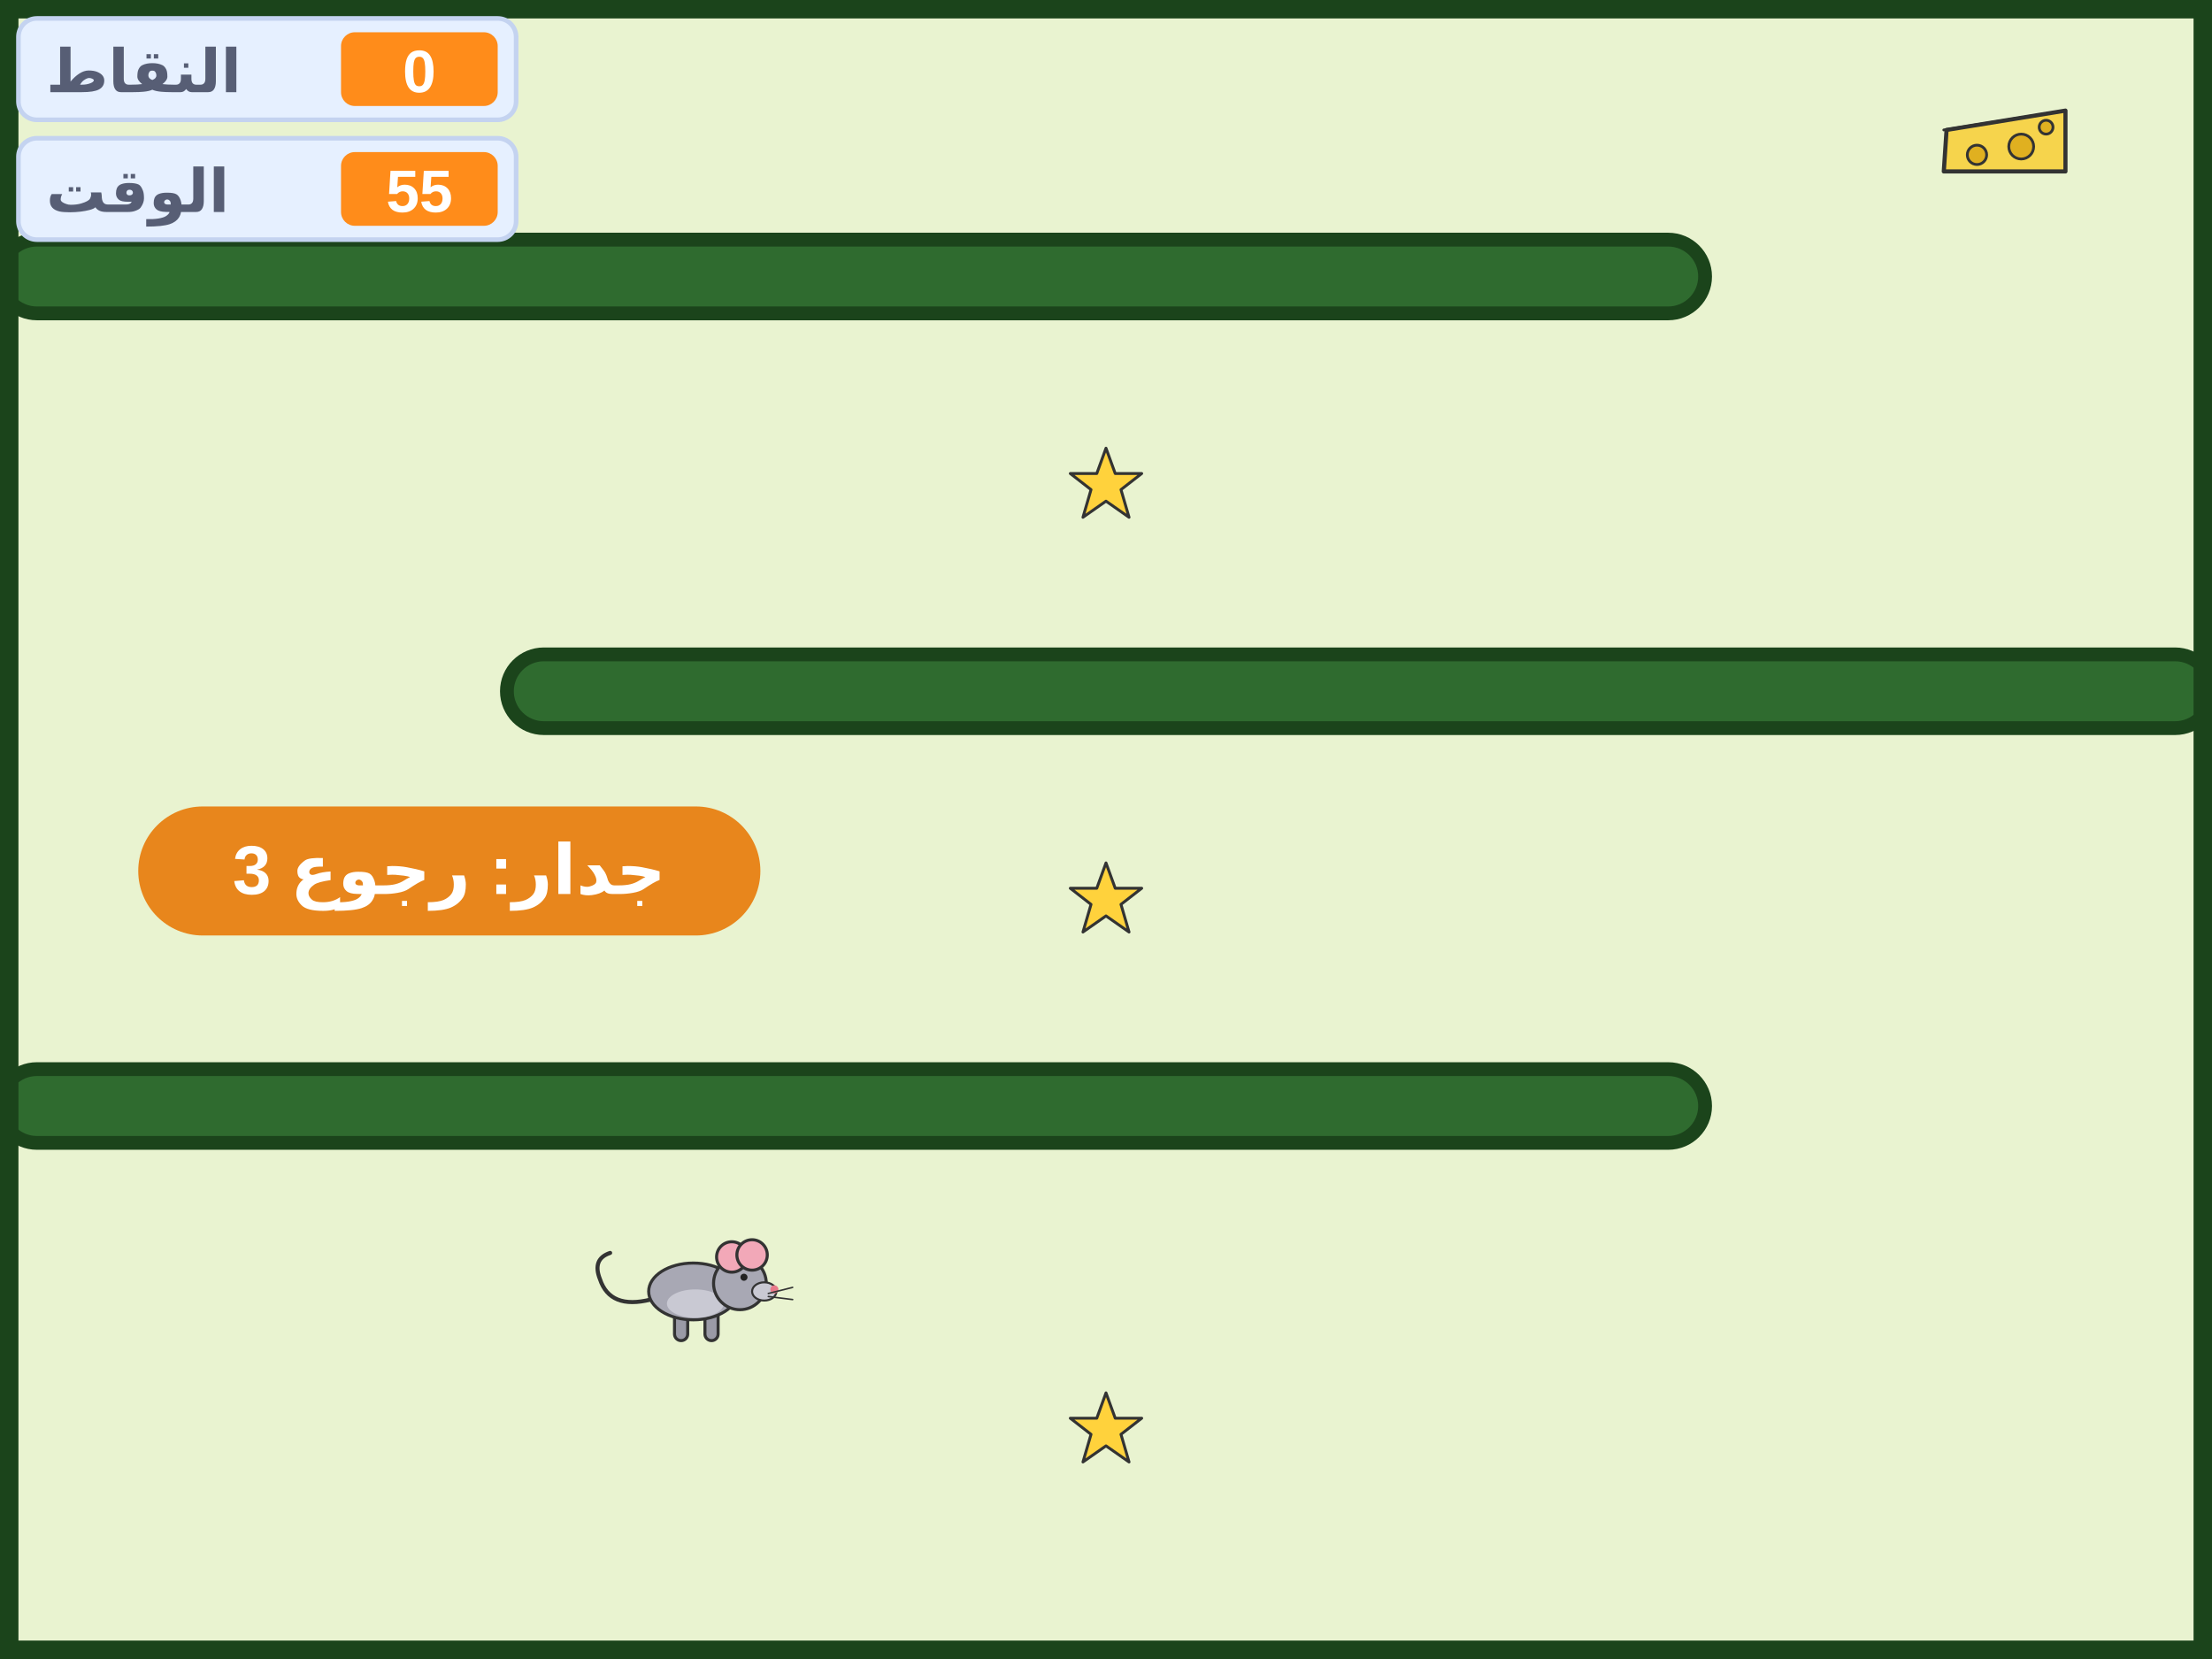
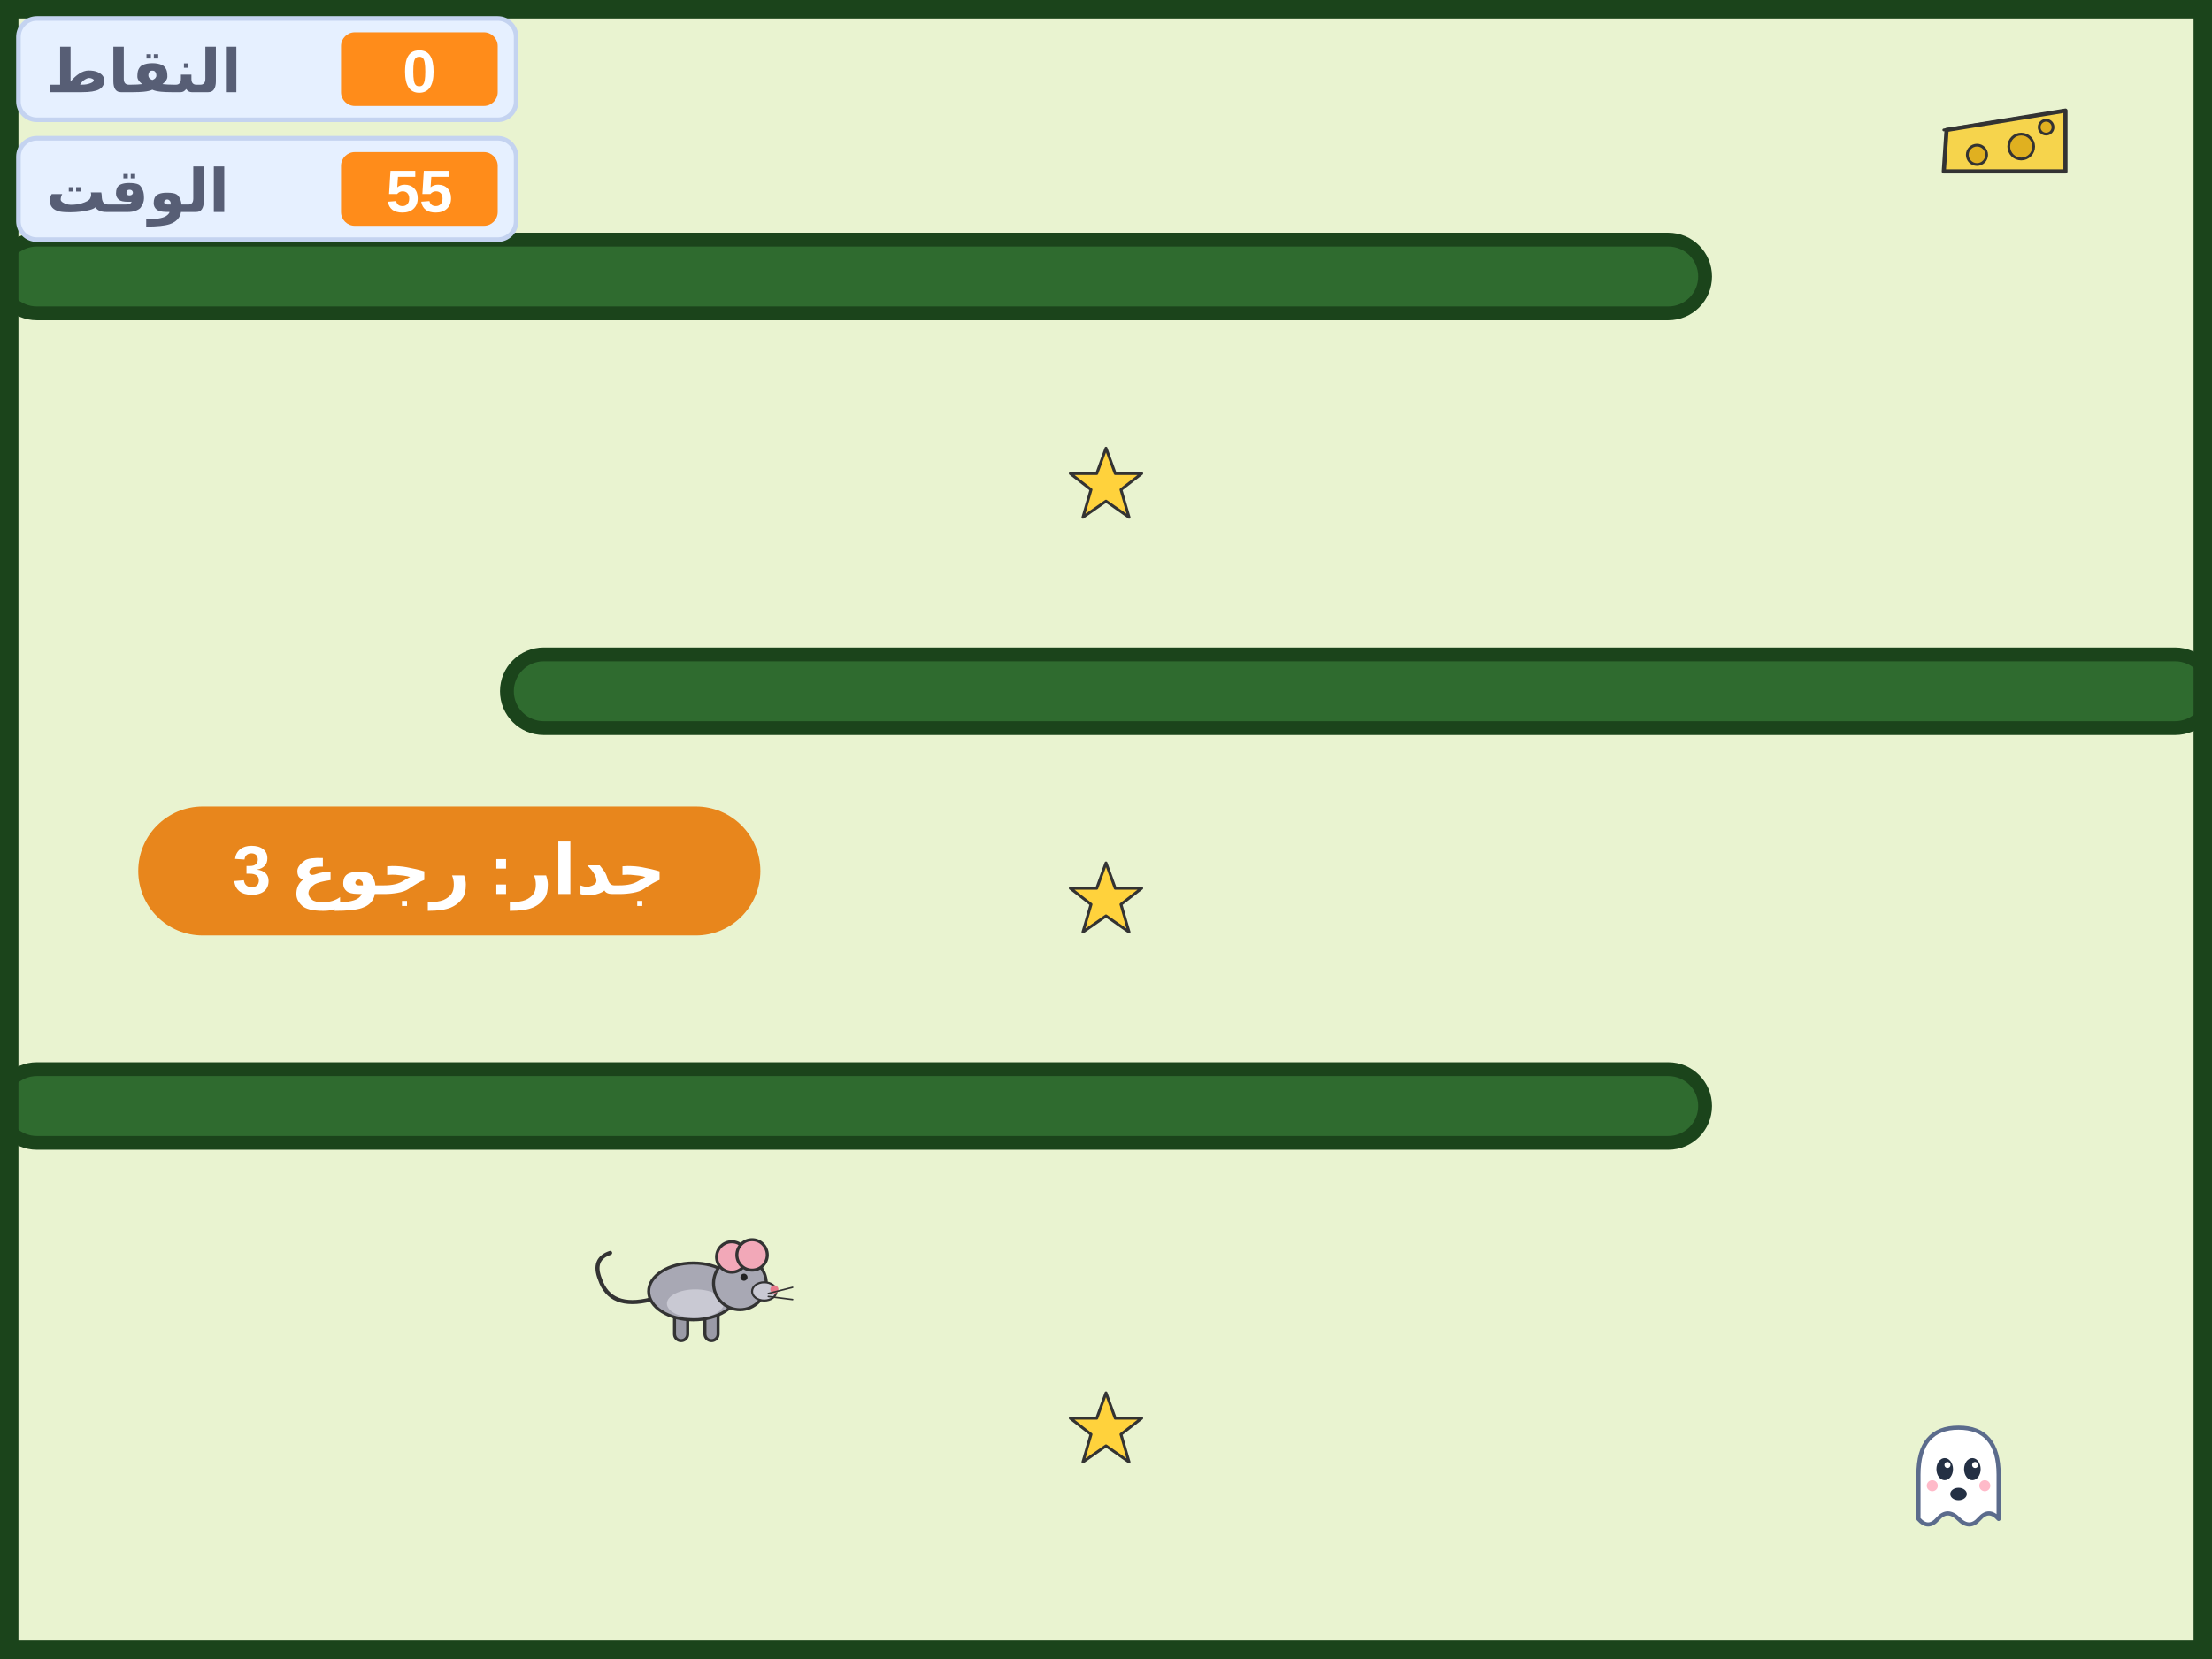
<svg xmlns="http://www.w3.org/2000/svg" width="480" height="360" viewBox="0 0 480 360">
  <defs>
    <marker id="ah" markerWidth="8" markerHeight="8" refX="6" refY="4" orient="auto">
      <path d="M0,0 L8,4 L0,8 z" fill="#e8861c" />
    </marker>
  </defs>
  <g transform="translate(240.0,180.0) scale(1.0,1.0) translate(-240,-180)">
    <svg x="0" y="0" width="480" height="360" viewBox="0 0 480 360">
      <rect width="480" height="360" fill="#e9f3d0" />
      <rect x="0" y="232" width="370" height="16" rx="8" fill="#2f6b2f" stroke="#1b441b" stroke-width="3" />
      <rect x="110" y="142" width="370" height="16" rx="8" fill="#2f6b2f" stroke="#1b441b" stroke-width="3" />
      <rect x="0" y="52" width="370" height="16" rx="8" fill="#2f6b2f" stroke="#1b441b" stroke-width="3" />
      <rect x="2" y="2" width="476" height="356" fill="none" stroke="#1b441b" stroke-width="4" />
    </svg>
  </g>
  <g transform="translate(435.0,30.0) scale(0.3,0.3) translate(-76,-66)">
    <svg x="0" y="0" width="152" height="132" viewBox="0 0 152 132">
      <g transform="translate(26 26)">
        <path d="M6 64 L8 34 L94 20 L94 64Z" fill="#f6d44c" stroke="#333333" stroke-width="3" stroke-linejoin="round" stroke-linecap="round" />
        <path d="M6 34 L94 20" fill="none" stroke="#333333" stroke-width="2" stroke-linejoin="round" stroke-linecap="round" />
        <circle cx="30" cy="52" r="7" fill="#e0b020" stroke="#333333" stroke-width="2" />
        <circle cx="62" cy="46" r="9" fill="#e0b020" stroke="#333333" stroke-width="2" />
        <circle cx="80" cy="32" r="5" fill="#e0b020" stroke="#333333" stroke-width="2" />
      </g>
    </svg>
  </g>
  <g transform="translate(240.0,310.0) scale(0.25,0.25) translate(-61,-61)">
    <svg x="0" y="0" width="122" height="122" viewBox="0 0 122 122">
      <g transform="translate(26 26)">
        <polygon points="35,4 43,26 66,26 48,40 55,64 35,50 15,64 22,40 4,26 27,26" fill="#ffd23c" stroke="#333333" stroke-width="2.5" stroke-linejoin="round" />
      </g>
    </svg>
  </g>
  <g transform="translate(240.0,195.0) scale(0.25,0.25) translate(-61,-61)">
    <svg x="0" y="0" width="122" height="122" viewBox="0 0 122 122">
      <g transform="translate(26 26)">
        <polygon points="35,4 43,26 66,26 48,40 55,64 35,50 15,64 22,40 4,26 27,26" fill="#ffd23c" stroke="#333333" stroke-width="2.5" stroke-linejoin="round" />
      </g>
    </svg>
  </g>
  <g transform="translate(240.0,105.0) scale(0.25,0.25) translate(-61,-61)">
    <svg x="0" y="0" width="122" height="122" viewBox="0 0 122 122">
      <g transform="translate(26 26)">
        <polygon points="35,4 43,26 66,26 48,40 55,64 35,50 15,64 22,40 4,26 27,26" fill="#ffd23c" stroke="#333333" stroke-width="2.5" stroke-linejoin="round" />
      </g>
    </svg>
  </g>
  <g transform="translate(150.0,271.0) scale(0.22,0.22) translate(-120,-100)">
    <svg x="0" y="0" width="240" height="200" viewBox="0 0 240 200">
      <path d="M80 150 Q40 160 30 130 Q22 110 40 104" fill="none" stroke="#333333" stroke-width="4" stroke-linejoin="round" stroke-linecap="round" />
      <line x1="110" y1="160" x2="110" y2="184" stroke="#333333" stroke-width="16" stroke-linecap="round" />
      <line x1="110" y1="160" x2="110" y2="184" stroke="#9a9aa6" stroke-width="10" stroke-linecap="round" />
      <line x1="140" y1="160" x2="140" y2="184" stroke="#333333" stroke-width="16" stroke-linecap="round" />
      <line x1="140" y1="160" x2="140" y2="184" stroke="#9a9aa6" stroke-width="10" stroke-linecap="round" />
      <ellipse cx="122" cy="142" rx="44" ry="28" fill="#a8a8b4" stroke="#333333" stroke-width="3" />
      <ellipse cx="124" cy="154" rx="28" ry="14" fill="#c9c9d3" stroke="#333333" stroke-width="0" />
      <circle cx="168" cy="134" r="26" fill="#a8a8b4" stroke="#333333" stroke-width="3" />
      <circle cx="160" cy="108" r="15" fill="#f2a8b8" stroke="#333333" stroke-width="3" />
      <circle cx="180" cy="106" r="15" fill="#f2a8b8" stroke="#333333" stroke-width="3" />
      <ellipse cx="192" cy="142" rx="12" ry="9" fill="#c9c9d3" stroke="#333333" stroke-width="2" />
      <circle cx="202" cy="140" r="4" fill="#e87a8a" stroke="#333333" stroke-width="0" />
      <circle cx="172" cy="128" r="3.5" fill="#222" stroke="#333333" stroke-width="0" />
      <line x1="196" y1="144" x2="220" y2="138" stroke="#333333" stroke-width="1.5" stroke-linecap="round" />
      <line x1="196" y1="147" x2="220" y2="150" stroke="#333333" stroke-width="1.5" stroke-linecap="round" />
    </svg>
  </g>
+   <g transform="translate(425.0,320.0) scale(0.3,0.3) translate(-35,-40)">
+     <svg x="0" y="0" width="70" height="80" viewBox="0 0 70 80">
+       <path d="M6 40 Q6 6 35 6 Q64 6 64 40 L64 72 Q57 64 50 72 Q43 80 35 72 Q27 64 20 72 Q13 80 6 72Z" fill="#ffffff" stroke="#5b6b8c" stroke-width="3" stroke-linejoin="round" />
+       <ellipse cx="25" cy="36" rx="6" ry="8" fill="#243044" />
+       <ellipse cx="45" cy="36" rx="6" ry="8" fill="#243044" />
+       <circle cx="27" cy="33" r="2.2" fill="#fff" />
+       <circle cx="47" cy="33" r="2.2" fill="#fff" />
+       <ellipse cx="35" cy="54" rx="6" ry="4.5" fill="#243044" />
+       <circle cx="16" cy="48" r="4" fill="#ff9db3" fill-opacity=".7" />
+       <circle cx="54" cy="48" r="4" fill="#ff9db3" fill-opacity=".7" />
+     </svg>
+   </g>
  <g>
    <rect x="4" y="4" width="108" height="22" rx="4" fill="#e6f0ff" stroke="#c4d3f0" />
    <text x="10" y="20" font-family="Tajawal,Arial,sans-serif" font-size="13" fill="#575e75" font-weight="bold">النقاط</text>
    <rect x="74" y="7" width="34" height="16" rx="3" fill="#ff8c1a" />
    <text x="91" y="20" text-anchor="middle" font-family="Arial" font-size="13" font-weight="bold" fill="#fff">0</text>
  </g>
  <g>
    <rect x="4" y="30" width="108" height="22" rx="4" fill="#e6f0ff" stroke="#c4d3f0" />
    <text x="10" y="46" font-family="Tajawal,Arial,sans-serif" font-size="13" fill="#575e75" font-weight="bold">الوقت</text>
    <rect x="74" y="33" width="34" height="16" rx="3" fill="#ff8c1a" />
    <text x="91" y="46" text-anchor="middle" font-family="Arial" font-size="13" font-weight="bold" fill="#fff">55</text>
  </g>
  <rect x="30" y="175" width="135" height="28" rx="14" fill="#e8861c" />
  <text x="97.5" y="194" text-anchor="middle" font-family="Arial" font-size="15" font-weight="bold" fill="#fff">3  جدار: رجوع</text>
</svg>
